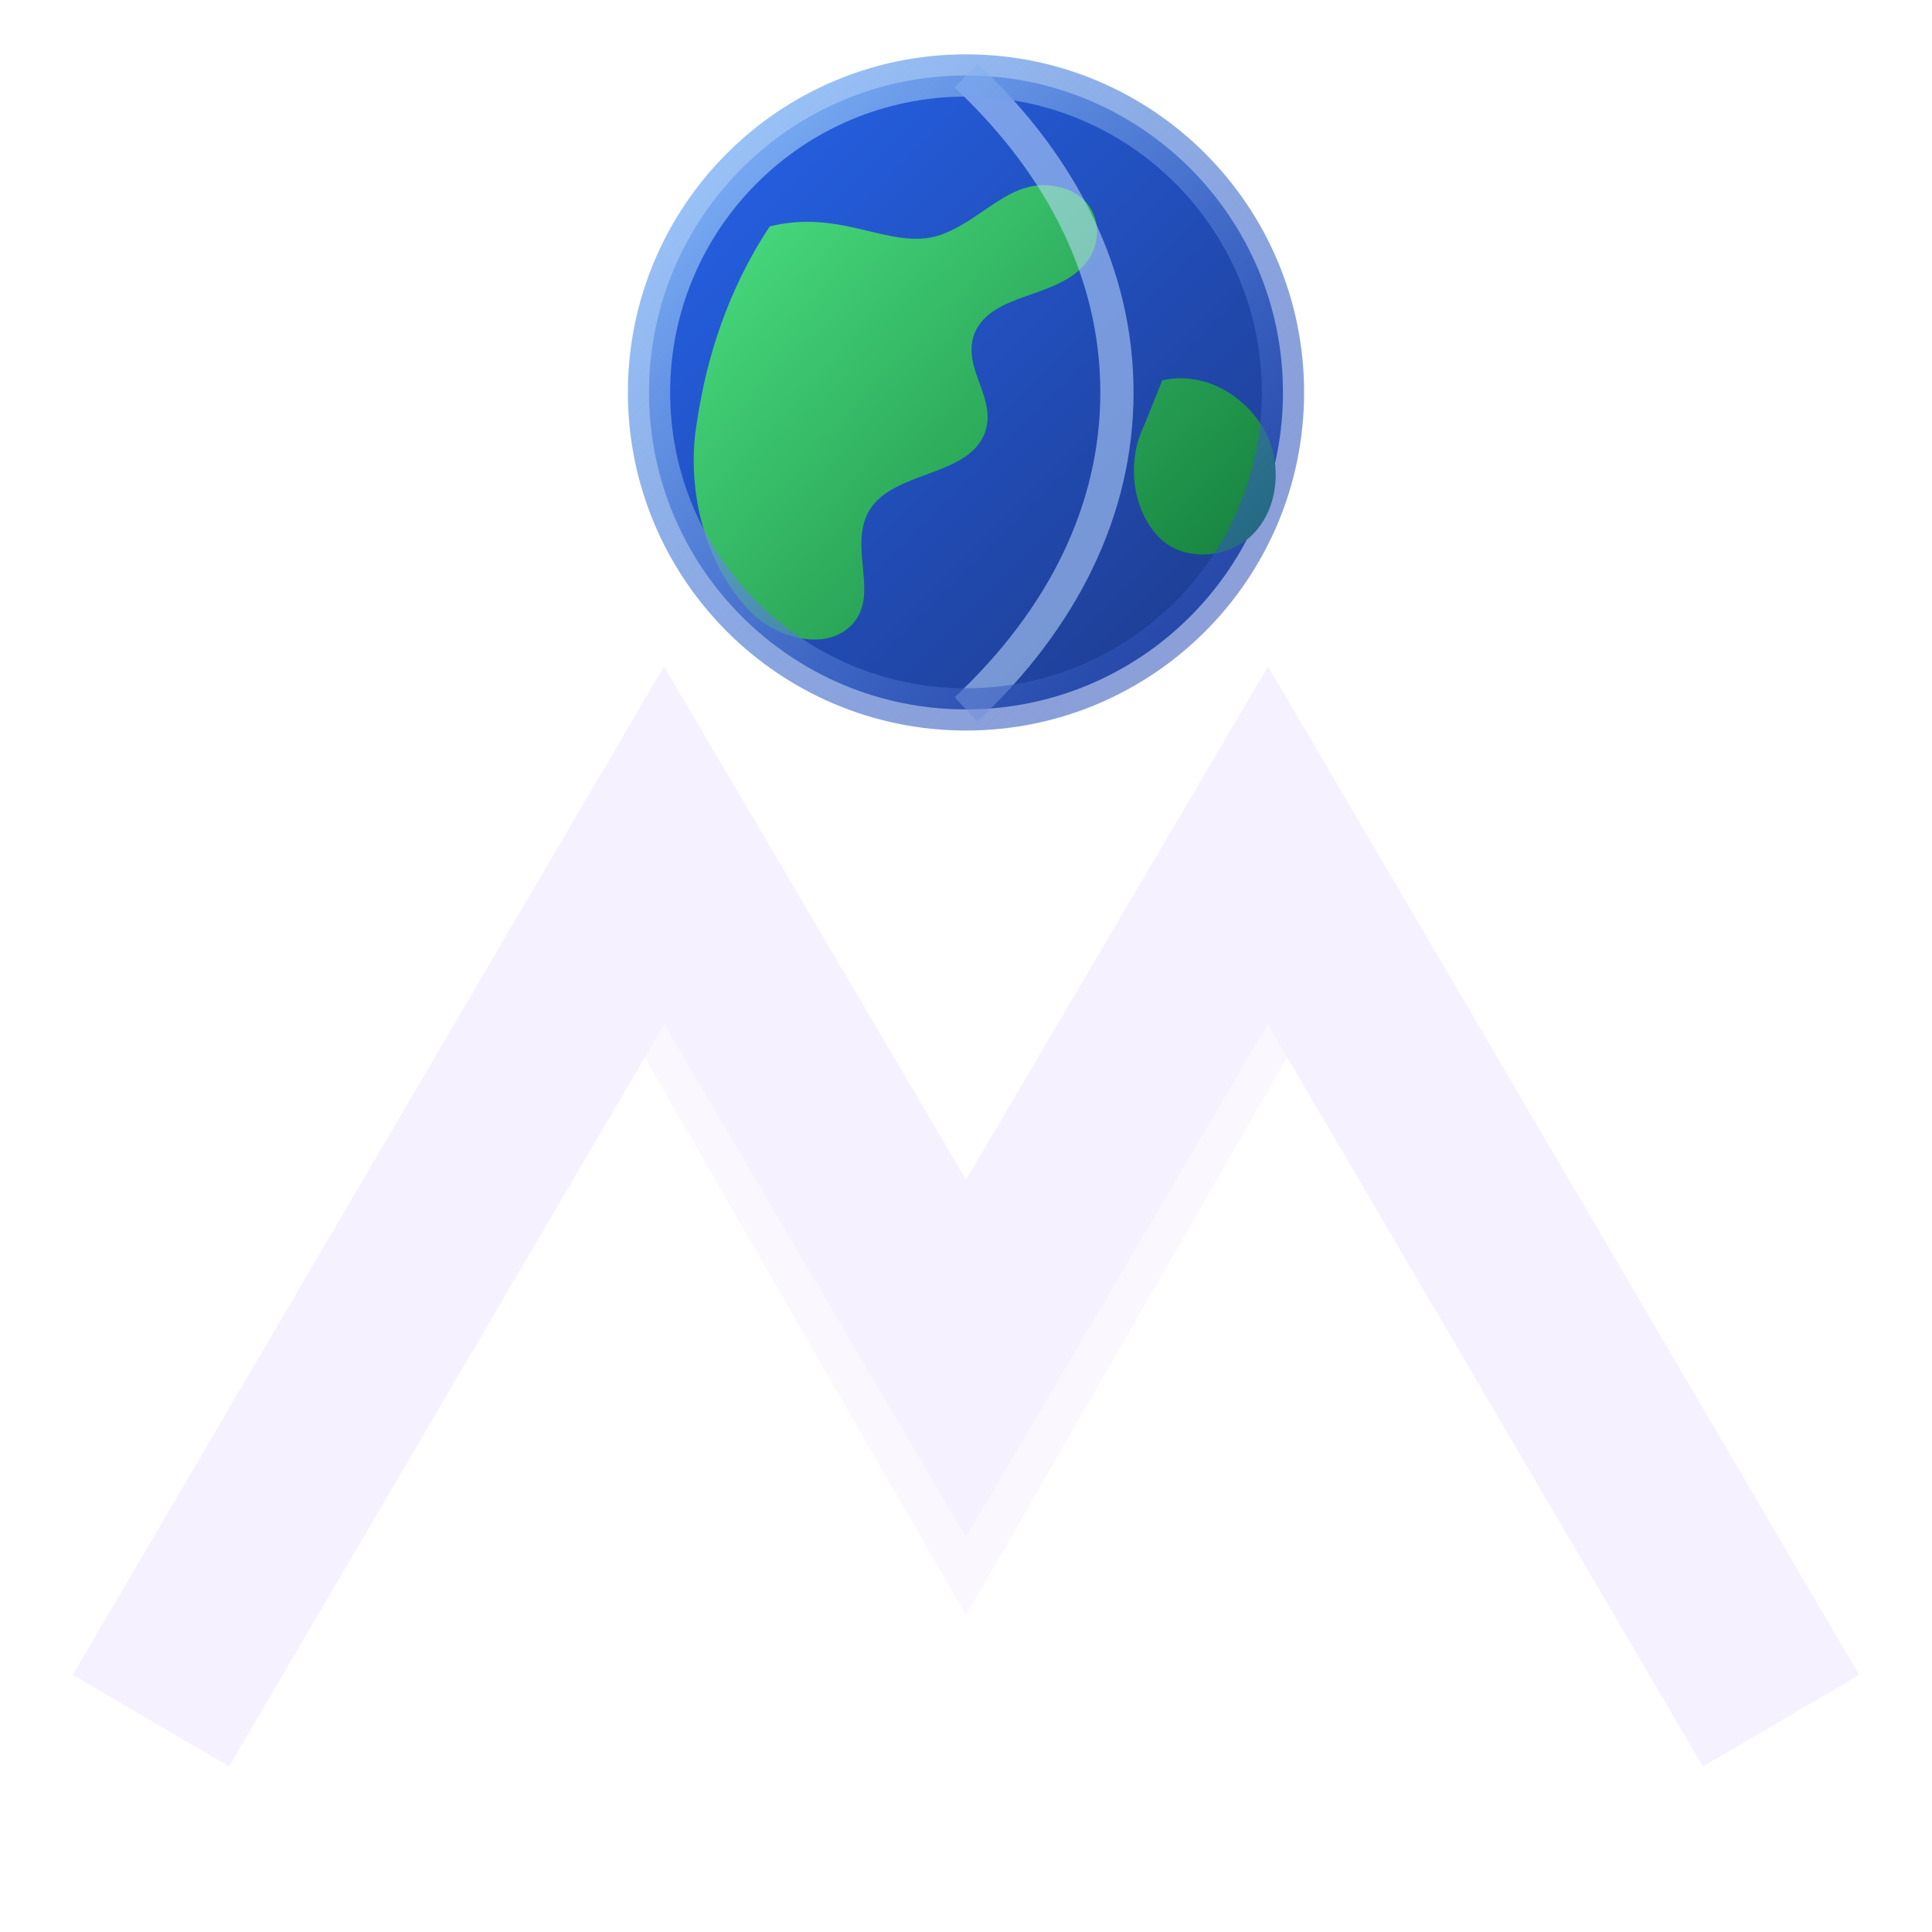
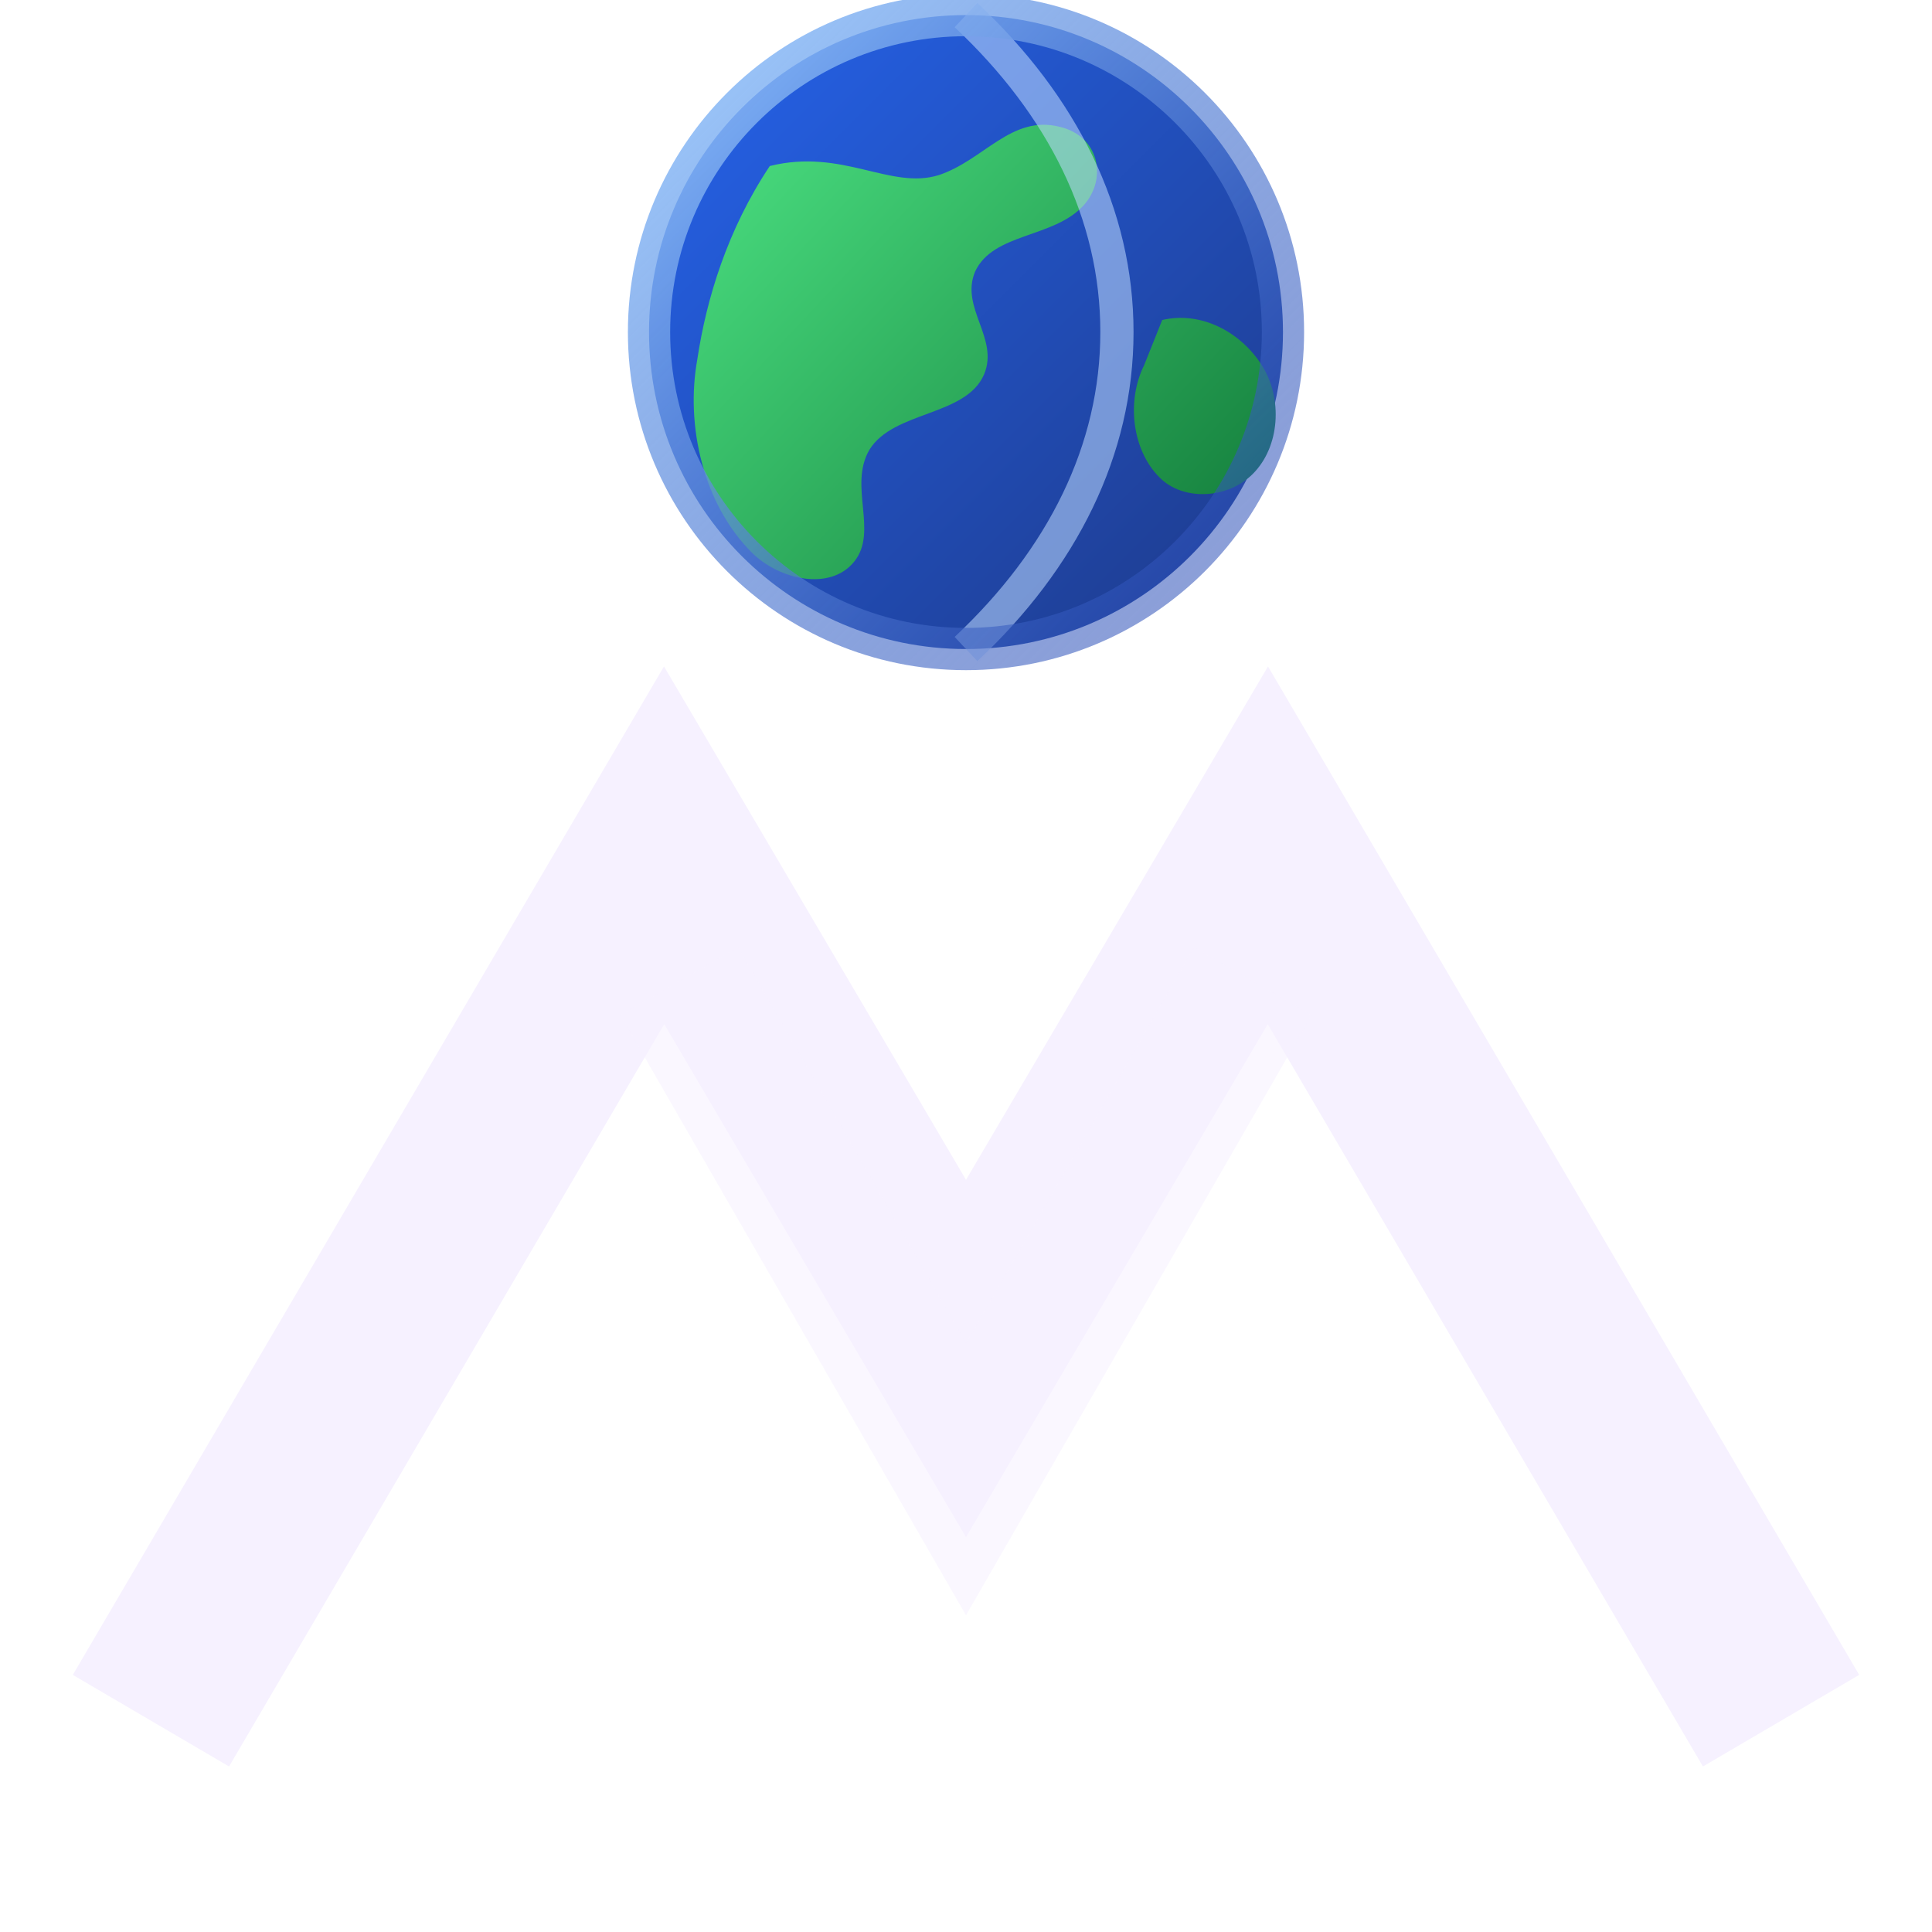
<svg xmlns="http://www.w3.org/2000/svg" width="64" height="64" viewBox="0 0 64 64" fill="none" role="img" aria-label="VedaMatch">
-   <circle cx="32" cy="13" r="10.5" fill="url(#vm-file-ocean)" />
-   <path d="M25.5 7.5c2.4-.6 4 .8 5.6.3 1.5-.5 2.4-2 4-1.6 1.3.3 1.6 1.7.8 2.6-1 1.1-3 .9-3.6 2.2-.5 1.2.8 2.2.3 3.4-.6 1.4-3 1.2-3.8 2.5-.7 1.2.3 2.7-.5 3.7-.8 1-2.5.6-3.4-.3-1.6-1.6-2.2-4.2-1.8-6.4.3-2 1-4.3 2.4-6.4Z" fill="url(#vm-file-land)" />
-   <path d="M38.5 12.6c1.3-.3 2.6.4 3.3 1.5.7 1.1.6 2.7-.3 3.6-.8.8-2.2.9-3 .2-1-.9-1.2-2.6-.6-3.8.2-.5.4-1 .6-1.5Z" fill="url(#vm-file-land)" />
-   <path d="M32 2.5c3.2 3 5 6.6 5 10.5s-1.8 7.5-5 10.5" stroke="#BFDBFE" stroke-opacity="0.55" stroke-width="1.1" fill="none" />
-   <circle cx="32" cy="13" r="10.5" stroke="url(#vm-file-rim)" stroke-width="1.4" fill="none" />
+   <circle cx="32" cy="11" r="10.5" fill="url(#vm-file-ocean)" />
+   <path d="M25.5 5.5c2.4-.6 4 .8 5.6.3 1.5-.5 2.4-2 4-1.6 1.3.3 1.6 1.7.8 2.6-1 1.1-3 .9-3.6 2.2-.5 1.2.8 2.2.3 3.4-.6 1.4-3 1.2-3.8 2.5-.7 1.2.3 2.7-.5 3.7-.8 1-2.5.6-3.4-.3-1.6-1.6-2.2-4.2-1.8-6.4.3-2 1-4.3 2.4-6.4Z" fill="url(#vm-file-land)" />
+   <path d="M38.5 10.6c1.3-.3 2.6.4 3.3 1.5.7 1.1.6 2.7-.3 3.6-.8.8-2.2.9-3 .2-1-.9-1.2-2.6-.6-3.8.2-.5.4-1 .6-1.5Z" fill="url(#vm-file-land)" />
+   <path d="M32 0.5c3.2 3 5 6.6 5 10.5s-1.8 7.5-5 10.5" stroke="#BFDBFE" stroke-opacity="0.55" stroke-width="1.1" fill="none" />
+   <circle cx="32" cy="11" r="10.5" stroke="url(#vm-file-rim)" stroke-width="1.4" fill="none" />
  <path d="M5 57 L22 28 L32 45 L42 28 L59 57" stroke="#F6F1FF" stroke-width="6" stroke-linejoin="miter" stroke-linecap="butt" fill="none" />
  <path d="M22.5 32.5 L32 49 L41.5 32.5" stroke="#F6F1FF" stroke-width="4.5" stroke-linejoin="miter" stroke-linecap="butt" fill="none" opacity="0.55" />
  <defs>
-     <linearGradient id="vm-file-ocean" x1="22" y1="3" x2="42" y2="23" gradientUnits="userSpaceOnUse">
+     <linearGradient id="vm-file-ocean" x1="22" y1="1" x2="42" y2="21" gradientUnits="userSpaceOnUse">
      <stop stop-color="#2563EB" />
      <stop offset="1" stop-color="#1E3A8A" />
    </linearGradient>
-     <linearGradient id="vm-file-land" x1="24" y1="6" x2="40" y2="21" gradientUnits="userSpaceOnUse">
+     <linearGradient id="vm-file-land" x1="24" y1="4" x2="40" y2="19" gradientUnits="userSpaceOnUse">
      <stop stop-color="#4ADE80" />
      <stop offset="1" stop-color="#15803D" />
    </linearGradient>
-     <linearGradient id="vm-file-rim" x1="22" y1="3" x2="42" y2="23" gradientUnits="userSpaceOnUse">
+     <linearGradient id="vm-file-rim" x1="22" y1="1" x2="42" y2="21" gradientUnits="userSpaceOnUse">
      <stop stop-color="#93C5FD" stop-opacity="0.9" />
      <stop offset="1" stop-color="#1E40AF" stop-opacity="0.5" />
    </linearGradient>
  </defs>
</svg>
